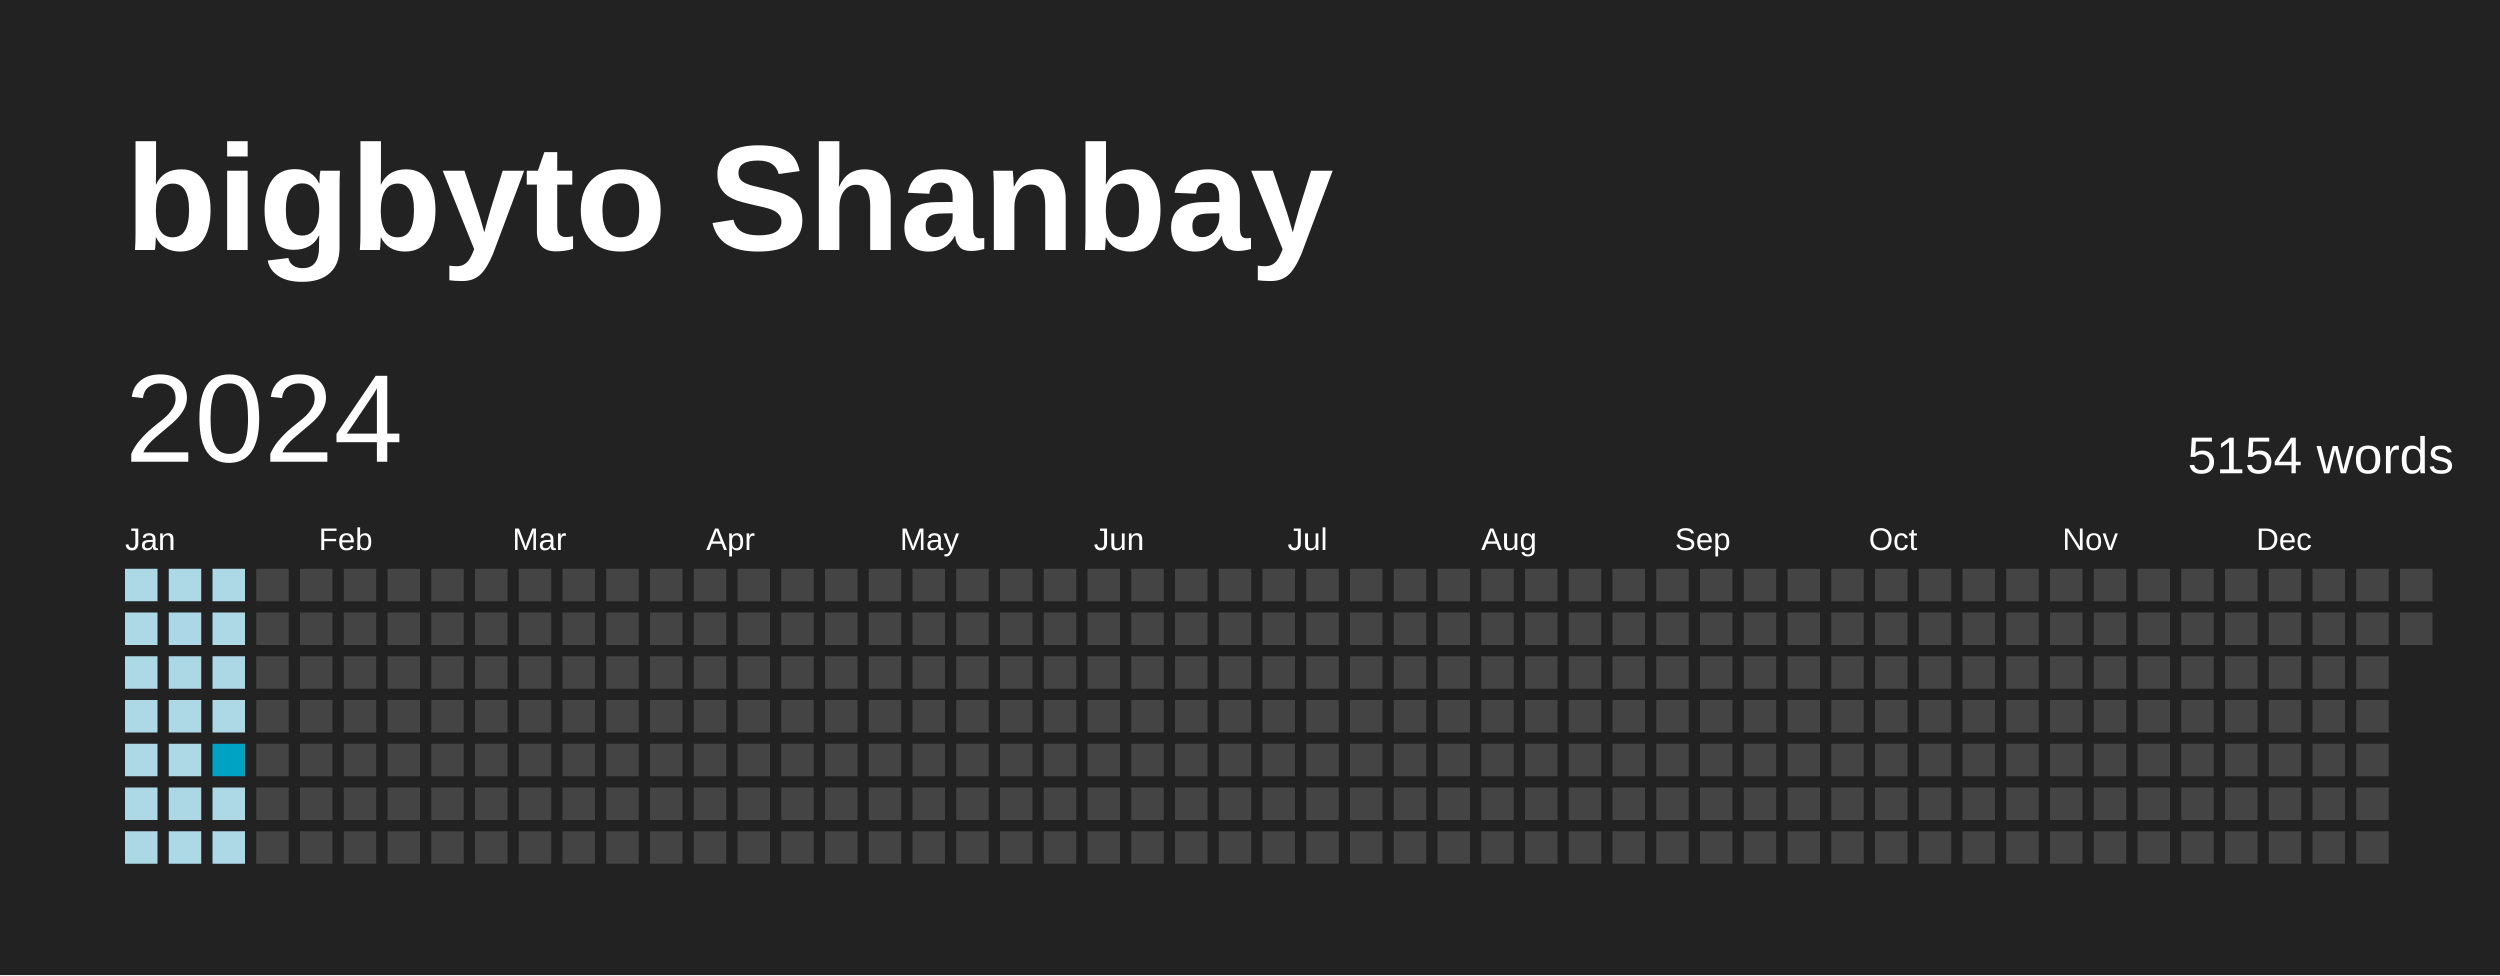
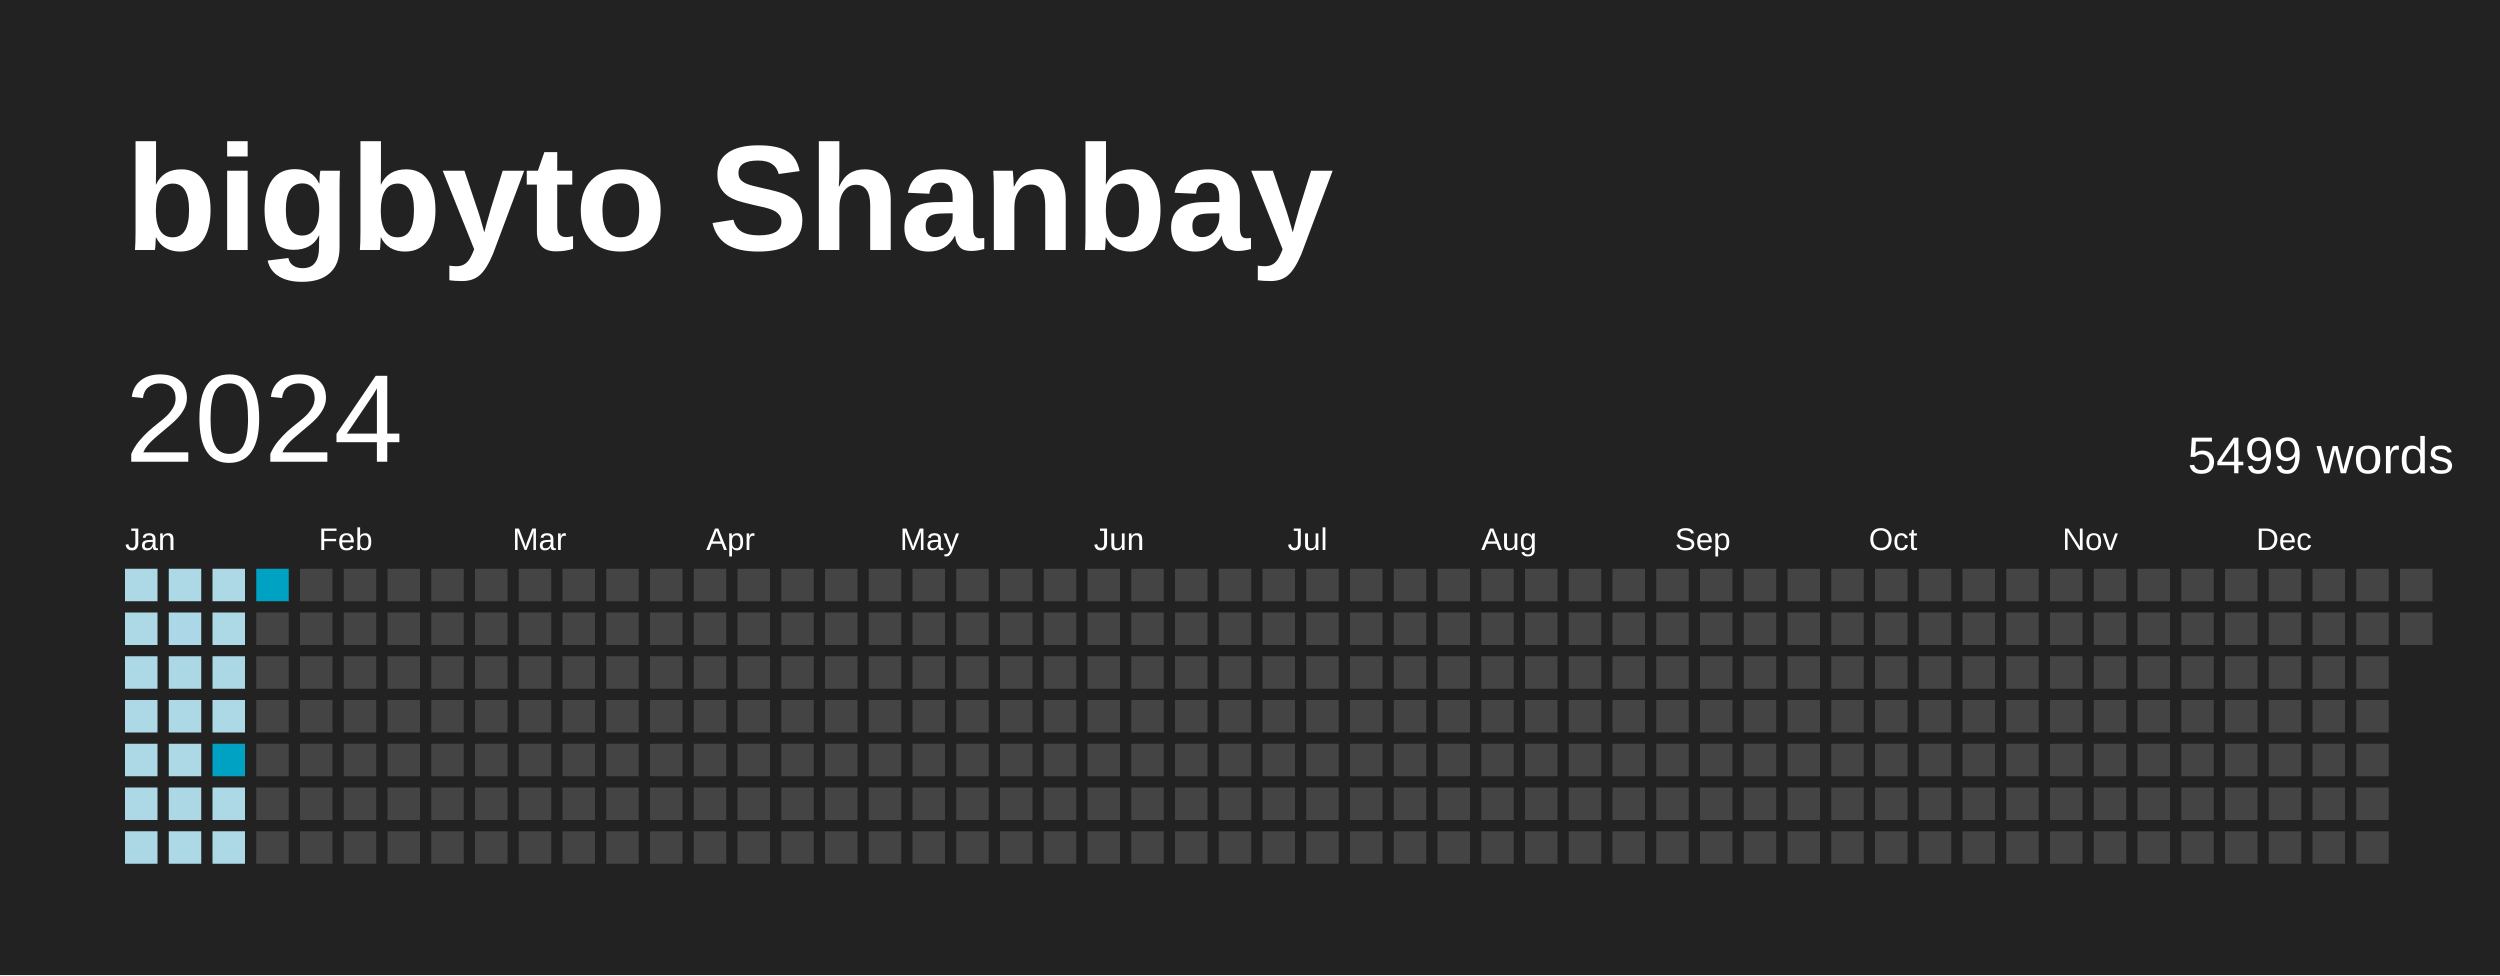
<svg xmlns="http://www.w3.org/2000/svg" baseProfile="full" height="78mm" version="1.1" viewBox="0,0,200,78" width="200mm">
  <defs />
  <rect fill="#222222" height="78" width="200" x="0" y="0" />
  <text fill="#FFFFFF" style="font-size:12px; font-family:Arial; font-weight:bold;" x="10" y="20">bigbyto Shanbay</text>
  <text dominant-baseline="hanging" fill="#FFFFFF" style="font-size:10.0px; font-family:Arial;" x="10" y="30">2024</text>
-   <text dominant-baseline="hanging" fill="#FFFFFF" style="font-size:4.125px; font-family:Arial;" x="175" y="35">5154 words</text>
+   <text dominant-baseline="hanging" fill="#FFFFFF" style="font-size:4.125px; font-family:Arial;" x="175" y="35">5499 words</text>
  <text fill="#FFFFFF" style="font-size:2.5px; font-family:Arial" x="10.0" y="44">Jan</text>
  <text fill="#FFFFFF" style="font-size:2.5px; font-family:Arial" x="25.5" y="44">Feb</text>
  <text fill="#FFFFFF" style="font-size:2.5px; font-family:Arial" x="41.0" y="44">Mar</text>
  <text fill="#FFFFFF" style="font-size:2.5px; font-family:Arial" x="56.5" y="44">Apr</text>
  <text fill="#FFFFFF" style="font-size:2.5px; font-family:Arial" x="72.0" y="44">May</text>
  <text fill="#FFFFFF" style="font-size:2.5px; font-family:Arial" x="87.5" y="44">Jun</text>
  <text fill="#FFFFFF" style="font-size:2.5px; font-family:Arial" x="103.0" y="44">Jul</text>
  <text fill="#FFFFFF" style="font-size:2.5px; font-family:Arial" x="118.5" y="44">Aug</text>
  <text fill="#FFFFFF" style="font-size:2.5px; font-family:Arial" x="134.0" y="44">Sep</text>
  <text fill="#FFFFFF" style="font-size:2.5px; font-family:Arial" x="149.5" y="44">Oct</text>
  <text fill="#FFFFFF" style="font-size:2.5px; font-family:Arial" x="165.0" y="44">Nov</text>
  <text fill="#FFFFFF" style="font-size:2.5px; font-family:Arial" x="180.5" y="44">Dec</text>
  <rect fill="#add8e6" height="2.6" width="2.6" x="10.0" y="45.5" />
  <rect fill="#add8e6" height="2.6" width="2.6" x="10.0" y="49.0" />
  <rect fill="#add8e6" height="2.6" width="2.6" x="10.0" y="52.5" />
  <rect fill="#add8e6" height="2.6" width="2.6" x="10.0" y="56.0" />
  <rect fill="#add8e6" height="2.6" width="2.6" x="10.0" y="59.5" />
  <rect fill="#add8e6" height="2.6" width="2.6" x="10.0" y="63.0" />
  <rect fill="#acd8e6" height="2.6" width="2.6" x="10.0" y="66.5" />
  <rect fill="#add8e6" height="2.6" width="2.6" x="13.5" y="45.5" />
  <rect fill="#abd7e6" height="2.6" width="2.6" x="13.5" y="49.0" />
  <rect fill="#acd8e6" height="2.6" width="2.6" x="13.5" y="52.5" />
  <rect fill="#add8e6" height="2.6" width="2.6" x="13.5" y="56.0" />
  <rect fill="#add8e6" height="2.6" width="2.6" x="13.5" y="59.5" />
  <rect fill="#acd8e6" height="2.6" width="2.6" x="13.5" y="63.0" />
  <rect fill="#add8e6" height="2.6" width="2.6" x="13.5" y="66.5" />
  <rect fill="#add8e6" height="2.6" width="2.6" x="17.0" y="45.5" />
  <rect fill="#add8e6" height="2.6" width="2.6" x="17.0" y="49.0" />
  <rect fill="#acd8e6" height="2.6" width="2.6" x="17.0" y="52.5" />
  <rect fill="#add8e6" height="2.6" width="2.6" x="17.0" y="56.0" />
  <rect fill="#00a2c4" height="2.6" width="2.6" x="17.0" y="59.5" />
  <rect fill="#add8e6" height="2.6" width="2.6" x="17.0" y="63.0" />
  <rect fill="#add8e6" height="2.6" width="2.6" x="17.0" y="66.5" />
-   <rect fill="#444444" height="2.6" width="2.6" x="20.5" y="45.5" />
+   <rect fill="#00a2c4" height="2.6" width="2.6" x="20.5" y="45.5" />
  <rect fill="#444444" height="2.6" width="2.6" x="20.5" y="49.0" />
  <rect fill="#444444" height="2.6" width="2.6" x="20.5" y="52.5" />
  <rect fill="#444444" height="2.6" width="2.6" x="20.5" y="56.0" />
  <rect fill="#444444" height="2.6" width="2.6" x="20.5" y="59.5" />
  <rect fill="#444444" height="2.6" width="2.6" x="20.5" y="63.0" />
  <rect fill="#444444" height="2.6" width="2.6" x="20.5" y="66.5" />
  <rect fill="#444444" height="2.6" width="2.6" x="24.0" y="45.5" />
  <rect fill="#444444" height="2.6" width="2.6" x="24.0" y="49.0" />
  <rect fill="#444444" height="2.6" width="2.6" x="24.0" y="52.5" />
  <rect fill="#444444" height="2.6" width="2.6" x="24.0" y="56.0" />
  <rect fill="#444444" height="2.6" width="2.6" x="24.0" y="59.5" />
  <rect fill="#444444" height="2.6" width="2.6" x="24.0" y="63.0" />
  <rect fill="#444444" height="2.6" width="2.6" x="24.0" y="66.5" />
  <rect fill="#444444" height="2.6" width="2.6" x="27.5" y="45.5" />
  <rect fill="#444444" height="2.6" width="2.6" x="27.5" y="49.0" />
  <rect fill="#444444" height="2.6" width="2.6" x="27.5" y="52.5" />
  <rect fill="#444444" height="2.6" width="2.6" x="27.5" y="56.0" />
  <rect fill="#444444" height="2.6" width="2.6" x="27.5" y="59.5" />
  <rect fill="#444444" height="2.6" width="2.6" x="27.5" y="63.0" />
  <rect fill="#444444" height="2.6" width="2.6" x="27.5" y="66.5" />
  <rect fill="#444444" height="2.6" width="2.6" x="31.0" y="45.5" />
  <rect fill="#444444" height="2.6" width="2.6" x="31.0" y="49.0" />
  <rect fill="#444444" height="2.6" width="2.6" x="31.0" y="52.5" />
  <rect fill="#444444" height="2.6" width="2.6" x="31.0" y="56.0" />
  <rect fill="#444444" height="2.6" width="2.6" x="31.0" y="59.5" />
  <rect fill="#444444" height="2.6" width="2.6" x="31.0" y="63.0" />
  <rect fill="#444444" height="2.6" width="2.6" x="31.0" y="66.5" />
  <rect fill="#444444" height="2.6" width="2.6" x="34.5" y="45.5" />
  <rect fill="#444444" height="2.6" width="2.6" x="34.5" y="49.0" />
  <rect fill="#444444" height="2.6" width="2.6" x="34.5" y="52.5" />
  <rect fill="#444444" height="2.6" width="2.6" x="34.5" y="56.0" />
  <rect fill="#444444" height="2.6" width="2.6" x="34.5" y="59.5" />
  <rect fill="#444444" height="2.6" width="2.6" x="34.5" y="63.0" />
  <rect fill="#444444" height="2.6" width="2.6" x="34.5" y="66.5" />
  <rect fill="#444444" height="2.6" width="2.6" x="38.0" y="45.5" />
  <rect fill="#444444" height="2.6" width="2.6" x="38.0" y="49.0" />
  <rect fill="#444444" height="2.6" width="2.6" x="38.0" y="52.5" />
  <rect fill="#444444" height="2.6" width="2.6" x="38.0" y="56.0" />
  <rect fill="#444444" height="2.6" width="2.6" x="38.0" y="59.5" />
  <rect fill="#444444" height="2.6" width="2.6" x="38.0" y="63.0" />
  <rect fill="#444444" height="2.6" width="2.6" x="38.0" y="66.5" />
  <rect fill="#444444" height="2.6" width="2.6" x="41.5" y="45.5" />
  <rect fill="#444444" height="2.6" width="2.6" x="41.5" y="49.0" />
  <rect fill="#444444" height="2.6" width="2.6" x="41.5" y="52.5" />
  <rect fill="#444444" height="2.6" width="2.6" x="41.5" y="56.0" />
  <rect fill="#444444" height="2.6" width="2.6" x="41.5" y="59.5" />
  <rect fill="#444444" height="2.6" width="2.6" x="41.5" y="63.0" />
  <rect fill="#444444" height="2.6" width="2.6" x="41.5" y="66.5" />
  <rect fill="#444444" height="2.6" width="2.6" x="45.0" y="45.5" />
  <rect fill="#444444" height="2.6" width="2.6" x="45.0" y="49.0" />
  <rect fill="#444444" height="2.6" width="2.6" x="45.0" y="52.5" />
  <rect fill="#444444" height="2.6" width="2.6" x="45.0" y="56.0" />
  <rect fill="#444444" height="2.6" width="2.6" x="45.0" y="59.5" />
  <rect fill="#444444" height="2.6" width="2.6" x="45.0" y="63.0" />
  <rect fill="#444444" height="2.6" width="2.6" x="45.0" y="66.5" />
  <rect fill="#444444" height="2.6" width="2.6" x="48.5" y="45.5" />
  <rect fill="#444444" height="2.6" width="2.6" x="48.5" y="49.0" />
  <rect fill="#444444" height="2.6" width="2.6" x="48.5" y="52.5" />
  <rect fill="#444444" height="2.6" width="2.6" x="48.5" y="56.0" />
  <rect fill="#444444" height="2.6" width="2.6" x="48.5" y="59.5" />
  <rect fill="#444444" height="2.6" width="2.6" x="48.5" y="63.0" />
  <rect fill="#444444" height="2.6" width="2.6" x="48.5" y="66.5" />
  <rect fill="#444444" height="2.6" width="2.6" x="52.0" y="45.5" />
  <rect fill="#444444" height="2.6" width="2.6" x="52.0" y="49.0" />
  <rect fill="#444444" height="2.6" width="2.6" x="52.0" y="52.5" />
  <rect fill="#444444" height="2.6" width="2.6" x="52.0" y="56.0" />
  <rect fill="#444444" height="2.6" width="2.6" x="52.0" y="59.5" />
  <rect fill="#444444" height="2.6" width="2.6" x="52.0" y="63.0" />
  <rect fill="#444444" height="2.6" width="2.6" x="52.0" y="66.5" />
  <rect fill="#444444" height="2.6" width="2.6" x="55.5" y="45.5" />
  <rect fill="#444444" height="2.6" width="2.6" x="55.5" y="49.0" />
  <rect fill="#444444" height="2.6" width="2.6" x="55.5" y="52.5" />
  <rect fill="#444444" height="2.6" width="2.6" x="55.5" y="56.0" />
  <rect fill="#444444" height="2.6" width="2.6" x="55.5" y="59.5" />
  <rect fill="#444444" height="2.6" width="2.6" x="55.5" y="63.0" />
  <rect fill="#444444" height="2.6" width="2.6" x="55.5" y="66.5" />
  <rect fill="#444444" height="2.6" width="2.6" x="59.0" y="45.5" />
  <rect fill="#444444" height="2.6" width="2.6" x="59.0" y="49.0" />
  <rect fill="#444444" height="2.6" width="2.6" x="59.0" y="52.5" />
  <rect fill="#444444" height="2.6" width="2.6" x="59.0" y="56.0" />
  <rect fill="#444444" height="2.6" width="2.6" x="59.0" y="59.5" />
  <rect fill="#444444" height="2.6" width="2.6" x="59.0" y="63.0" />
  <rect fill="#444444" height="2.6" width="2.6" x="59.0" y="66.5" />
  <rect fill="#444444" height="2.6" width="2.6" x="62.5" y="45.5" />
  <rect fill="#444444" height="2.6" width="2.6" x="62.5" y="49.0" />
  <rect fill="#444444" height="2.6" width="2.6" x="62.5" y="52.5" />
  <rect fill="#444444" height="2.6" width="2.6" x="62.5" y="56.0" />
  <rect fill="#444444" height="2.6" width="2.6" x="62.5" y="59.5" />
  <rect fill="#444444" height="2.6" width="2.6" x="62.5" y="63.0" />
  <rect fill="#444444" height="2.6" width="2.6" x="62.5" y="66.5" />
  <rect fill="#444444" height="2.6" width="2.6" x="66.0" y="45.5" />
  <rect fill="#444444" height="2.6" width="2.6" x="66.0" y="49.0" />
  <rect fill="#444444" height="2.6" width="2.6" x="66.0" y="52.5" />
  <rect fill="#444444" height="2.6" width="2.6" x="66.0" y="56.0" />
  <rect fill="#444444" height="2.6" width="2.6" x="66.0" y="59.5" />
  <rect fill="#444444" height="2.6" width="2.6" x="66.0" y="63.0" />
  <rect fill="#444444" height="2.6" width="2.6" x="66.0" y="66.5" />
  <rect fill="#444444" height="2.6" width="2.6" x="69.5" y="45.5" />
  <rect fill="#444444" height="2.6" width="2.6" x="69.5" y="49.0" />
  <rect fill="#444444" height="2.6" width="2.6" x="69.5" y="52.5" />
  <rect fill="#444444" height="2.6" width="2.6" x="69.5" y="56.0" />
  <rect fill="#444444" height="2.6" width="2.6" x="69.5" y="59.5" />
  <rect fill="#444444" height="2.6" width="2.6" x="69.5" y="63.0" />
  <rect fill="#444444" height="2.6" width="2.6" x="69.5" y="66.5" />
  <rect fill="#444444" height="2.6" width="2.6" x="73.0" y="45.5" />
  <rect fill="#444444" height="2.6" width="2.6" x="73.0" y="49.0" />
  <rect fill="#444444" height="2.6" width="2.6" x="73.0" y="52.5" />
  <rect fill="#444444" height="2.6" width="2.6" x="73.0" y="56.0" />
  <rect fill="#444444" height="2.6" width="2.6" x="73.0" y="59.5" />
  <rect fill="#444444" height="2.6" width="2.6" x="73.0" y="63.0" />
  <rect fill="#444444" height="2.6" width="2.6" x="73.0" y="66.5" />
  <rect fill="#444444" height="2.6" width="2.6" x="76.5" y="45.5" />
  <rect fill="#444444" height="2.6" width="2.6" x="76.5" y="49.0" />
  <rect fill="#444444" height="2.6" width="2.6" x="76.5" y="52.5" />
  <rect fill="#444444" height="2.6" width="2.6" x="76.5" y="56.0" />
  <rect fill="#444444" height="2.6" width="2.6" x="76.5" y="59.5" />
  <rect fill="#444444" height="2.6" width="2.6" x="76.5" y="63.0" />
  <rect fill="#444444" height="2.6" width="2.6" x="76.5" y="66.5" />
  <rect fill="#444444" height="2.6" width="2.6" x="80.0" y="45.5" />
  <rect fill="#444444" height="2.6" width="2.6" x="80.0" y="49.0" />
  <rect fill="#444444" height="2.6" width="2.6" x="80.0" y="52.5" />
  <rect fill="#444444" height="2.6" width="2.6" x="80.0" y="56.0" />
  <rect fill="#444444" height="2.6" width="2.6" x="80.0" y="59.5" />
  <rect fill="#444444" height="2.6" width="2.6" x="80.0" y="63.0" />
  <rect fill="#444444" height="2.6" width="2.6" x="80.0" y="66.5" />
  <rect fill="#444444" height="2.6" width="2.6" x="83.5" y="45.5" />
  <rect fill="#444444" height="2.6" width="2.6" x="83.5" y="49.0" />
  <rect fill="#444444" height="2.6" width="2.6" x="83.5" y="52.5" />
  <rect fill="#444444" height="2.6" width="2.6" x="83.5" y="56.0" />
  <rect fill="#444444" height="2.6" width="2.6" x="83.5" y="59.5" />
  <rect fill="#444444" height="2.6" width="2.6" x="83.5" y="63.0" />
  <rect fill="#444444" height="2.6" width="2.6" x="83.5" y="66.5" />
  <rect fill="#444444" height="2.6" width="2.6" x="87.0" y="45.5" />
  <rect fill="#444444" height="2.6" width="2.6" x="87.0" y="49.0" />
  <rect fill="#444444" height="2.6" width="2.6" x="87.0" y="52.5" />
  <rect fill="#444444" height="2.6" width="2.6" x="87.0" y="56.0" />
  <rect fill="#444444" height="2.6" width="2.6" x="87.0" y="59.5" />
  <rect fill="#444444" height="2.6" width="2.6" x="87.0" y="63.0" />
  <rect fill="#444444" height="2.6" width="2.6" x="87.0" y="66.5" />
  <rect fill="#444444" height="2.6" width="2.6" x="90.5" y="45.5" />
  <rect fill="#444444" height="2.6" width="2.6" x="90.5" y="49.0" />
  <rect fill="#444444" height="2.6" width="2.6" x="90.5" y="52.5" />
  <rect fill="#444444" height="2.6" width="2.6" x="90.5" y="56.0" />
  <rect fill="#444444" height="2.6" width="2.6" x="90.5" y="59.5" />
  <rect fill="#444444" height="2.6" width="2.6" x="90.5" y="63.0" />
  <rect fill="#444444" height="2.6" width="2.6" x="90.5" y="66.5" />
  <rect fill="#444444" height="2.6" width="2.6" x="94.0" y="45.5" />
  <rect fill="#444444" height="2.6" width="2.6" x="94.0" y="49.0" />
  <rect fill="#444444" height="2.6" width="2.6" x="94.0" y="52.5" />
  <rect fill="#444444" height="2.6" width="2.6" x="94.0" y="56.0" />
  <rect fill="#444444" height="2.6" width="2.6" x="94.0" y="59.5" />
  <rect fill="#444444" height="2.6" width="2.6" x="94.0" y="63.0" />
  <rect fill="#444444" height="2.6" width="2.6" x="94.0" y="66.5" />
  <rect fill="#444444" height="2.6" width="2.6" x="97.5" y="45.5" />
  <rect fill="#444444" height="2.6" width="2.6" x="97.5" y="49.0" />
  <rect fill="#444444" height="2.6" width="2.6" x="97.5" y="52.5" />
  <rect fill="#444444" height="2.6" width="2.6" x="97.5" y="56.0" />
  <rect fill="#444444" height="2.6" width="2.6" x="97.5" y="59.5" />
  <rect fill="#444444" height="2.6" width="2.6" x="97.5" y="63.0" />
  <rect fill="#444444" height="2.6" width="2.6" x="97.5" y="66.5" />
  <rect fill="#444444" height="2.6" width="2.6" x="101.0" y="45.5" />
  <rect fill="#444444" height="2.6" width="2.6" x="101.0" y="49.0" />
  <rect fill="#444444" height="2.6" width="2.6" x="101.0" y="52.5" />
  <rect fill="#444444" height="2.6" width="2.6" x="101.0" y="56.0" />
  <rect fill="#444444" height="2.6" width="2.6" x="101.0" y="59.5" />
  <rect fill="#444444" height="2.6" width="2.6" x="101.0" y="63.0" />
  <rect fill="#444444" height="2.6" width="2.6" x="101.0" y="66.5" />
  <rect fill="#444444" height="2.6" width="2.6" x="104.5" y="45.5" />
  <rect fill="#444444" height="2.6" width="2.6" x="104.5" y="49.0" />
  <rect fill="#444444" height="2.6" width="2.6" x="104.5" y="52.5" />
  <rect fill="#444444" height="2.6" width="2.6" x="104.5" y="56.0" />
  <rect fill="#444444" height="2.6" width="2.6" x="104.5" y="59.5" />
  <rect fill="#444444" height="2.6" width="2.6" x="104.5" y="63.0" />
  <rect fill="#444444" height="2.6" width="2.6" x="104.5" y="66.5" />
  <rect fill="#444444" height="2.6" width="2.6" x="108.0" y="45.5" />
  <rect fill="#444444" height="2.6" width="2.6" x="108.0" y="49.0" />
  <rect fill="#444444" height="2.6" width="2.6" x="108.0" y="52.5" />
  <rect fill="#444444" height="2.6" width="2.6" x="108.0" y="56.0" />
  <rect fill="#444444" height="2.6" width="2.6" x="108.0" y="59.5" />
  <rect fill="#444444" height="2.6" width="2.6" x="108.0" y="63.0" />
  <rect fill="#444444" height="2.6" width="2.6" x="108.0" y="66.5" />
  <rect fill="#444444" height="2.6" width="2.6" x="111.5" y="45.5" />
  <rect fill="#444444" height="2.6" width="2.6" x="111.5" y="49.0" />
  <rect fill="#444444" height="2.6" width="2.6" x="111.5" y="52.5" />
  <rect fill="#444444" height="2.6" width="2.6" x="111.5" y="56.0" />
  <rect fill="#444444" height="2.6" width="2.6" x="111.5" y="59.5" />
  <rect fill="#444444" height="2.6" width="2.6" x="111.5" y="63.0" />
  <rect fill="#444444" height="2.6" width="2.6" x="111.5" y="66.5" />
  <rect fill="#444444" height="2.6" width="2.6" x="115.0" y="45.5" />
  <rect fill="#444444" height="2.6" width="2.6" x="115.0" y="49.0" />
  <rect fill="#444444" height="2.6" width="2.6" x="115.0" y="52.5" />
  <rect fill="#444444" height="2.6" width="2.6" x="115.0" y="56.0" />
  <rect fill="#444444" height="2.6" width="2.6" x="115.0" y="59.5" />
  <rect fill="#444444" height="2.6" width="2.6" x="115.0" y="63.0" />
  <rect fill="#444444" height="2.6" width="2.6" x="115.0" y="66.5" />
  <rect fill="#444444" height="2.6" width="2.6" x="118.5" y="45.5" />
  <rect fill="#444444" height="2.6" width="2.6" x="118.5" y="49.0" />
  <rect fill="#444444" height="2.6" width="2.6" x="118.5" y="52.5" />
  <rect fill="#444444" height="2.6" width="2.6" x="118.5" y="56.0" />
  <rect fill="#444444" height="2.6" width="2.6" x="118.5" y="59.5" />
  <rect fill="#444444" height="2.6" width="2.6" x="118.5" y="63.0" />
  <rect fill="#444444" height="2.6" width="2.6" x="118.5" y="66.5" />
  <rect fill="#444444" height="2.6" width="2.6" x="122.0" y="45.5" />
  <rect fill="#444444" height="2.6" width="2.6" x="122.0" y="49.0" />
  <rect fill="#444444" height="2.6" width="2.6" x="122.0" y="52.5" />
  <rect fill="#444444" height="2.6" width="2.6" x="122.0" y="56.0" />
  <rect fill="#444444" height="2.6" width="2.6" x="122.0" y="59.5" />
  <rect fill="#444444" height="2.6" width="2.6" x="122.0" y="63.0" />
  <rect fill="#444444" height="2.6" width="2.6" x="122.0" y="66.5" />
  <rect fill="#444444" height="2.6" width="2.6" x="125.5" y="45.5" />
  <rect fill="#444444" height="2.6" width="2.6" x="125.5" y="49.0" />
  <rect fill="#444444" height="2.6" width="2.6" x="125.5" y="52.5" />
  <rect fill="#444444" height="2.6" width="2.6" x="125.5" y="56.0" />
  <rect fill="#444444" height="2.6" width="2.6" x="125.5" y="59.5" />
  <rect fill="#444444" height="2.6" width="2.6" x="125.5" y="63.0" />
  <rect fill="#444444" height="2.6" width="2.6" x="125.5" y="66.5" />
  <rect fill="#444444" height="2.6" width="2.6" x="129.0" y="45.5" />
  <rect fill="#444444" height="2.6" width="2.6" x="129.0" y="49.0" />
  <rect fill="#444444" height="2.6" width="2.6" x="129.0" y="52.5" />
  <rect fill="#444444" height="2.6" width="2.6" x="129.0" y="56.0" />
  <rect fill="#444444" height="2.6" width="2.6" x="129.0" y="59.5" />
  <rect fill="#444444" height="2.6" width="2.6" x="129.0" y="63.0" />
  <rect fill="#444444" height="2.6" width="2.6" x="129.0" y="66.5" />
  <rect fill="#444444" height="2.6" width="2.6" x="132.5" y="45.5" />
  <rect fill="#444444" height="2.6" width="2.6" x="132.5" y="49.0" />
  <rect fill="#444444" height="2.6" width="2.6" x="132.5" y="52.5" />
  <rect fill="#444444" height="2.6" width="2.6" x="132.5" y="56.0" />
  <rect fill="#444444" height="2.6" width="2.6" x="132.5" y="59.5" />
  <rect fill="#444444" height="2.6" width="2.6" x="132.5" y="63.0" />
  <rect fill="#444444" height="2.6" width="2.6" x="132.5" y="66.5" />
  <rect fill="#444444" height="2.6" width="2.6" x="136.0" y="45.5" />
  <rect fill="#444444" height="2.6" width="2.6" x="136.0" y="49.0" />
  <rect fill="#444444" height="2.6" width="2.6" x="136.0" y="52.5" />
  <rect fill="#444444" height="2.6" width="2.6" x="136.0" y="56.0" />
  <rect fill="#444444" height="2.6" width="2.6" x="136.0" y="59.5" />
  <rect fill="#444444" height="2.6" width="2.6" x="136.0" y="63.0" />
  <rect fill="#444444" height="2.6" width="2.6" x="136.0" y="66.5" />
  <rect fill="#444444" height="2.6" width="2.6" x="139.5" y="45.5" />
  <rect fill="#444444" height="2.6" width="2.6" x="139.5" y="49.0" />
  <rect fill="#444444" height="2.6" width="2.6" x="139.5" y="52.5" />
  <rect fill="#444444" height="2.6" width="2.6" x="139.5" y="56.0" />
  <rect fill="#444444" height="2.6" width="2.6" x="139.5" y="59.5" />
  <rect fill="#444444" height="2.6" width="2.6" x="139.5" y="63.0" />
  <rect fill="#444444" height="2.6" width="2.6" x="139.5" y="66.5" />
  <rect fill="#444444" height="2.6" width="2.6" x="143.0" y="45.5" />
  <rect fill="#444444" height="2.6" width="2.6" x="143.0" y="49.0" />
  <rect fill="#444444" height="2.6" width="2.6" x="143.0" y="52.5" />
  <rect fill="#444444" height="2.6" width="2.6" x="143.0" y="56.0" />
  <rect fill="#444444" height="2.6" width="2.6" x="143.0" y="59.5" />
  <rect fill="#444444" height="2.6" width="2.6" x="143.0" y="63.0" />
  <rect fill="#444444" height="2.6" width="2.6" x="143.0" y="66.5" />
  <rect fill="#444444" height="2.6" width="2.6" x="146.5" y="45.5" />
  <rect fill="#444444" height="2.6" width="2.6" x="146.5" y="49.0" />
  <rect fill="#444444" height="2.6" width="2.6" x="146.5" y="52.5" />
  <rect fill="#444444" height="2.6" width="2.6" x="146.5" y="56.0" />
  <rect fill="#444444" height="2.6" width="2.6" x="146.5" y="59.5" />
  <rect fill="#444444" height="2.6" width="2.6" x="146.5" y="63.0" />
  <rect fill="#444444" height="2.6" width="2.6" x="146.5" y="66.5" />
  <rect fill="#444444" height="2.6" width="2.6" x="150.0" y="45.5" />
  <rect fill="#444444" height="2.6" width="2.6" x="150.0" y="49.0" />
  <rect fill="#444444" height="2.6" width="2.6" x="150.0" y="52.5" />
  <rect fill="#444444" height="2.6" width="2.6" x="150.0" y="56.0" />
  <rect fill="#444444" height="2.6" width="2.6" x="150.0" y="59.5" />
  <rect fill="#444444" height="2.6" width="2.6" x="150.0" y="63.0" />
  <rect fill="#444444" height="2.6" width="2.6" x="150.0" y="66.5" />
  <rect fill="#444444" height="2.6" width="2.6" x="153.5" y="45.5" />
  <rect fill="#444444" height="2.6" width="2.6" x="153.5" y="49.0" />
  <rect fill="#444444" height="2.6" width="2.6" x="153.5" y="52.5" />
  <rect fill="#444444" height="2.6" width="2.6" x="153.5" y="56.0" />
  <rect fill="#444444" height="2.6" width="2.6" x="153.5" y="59.5" />
  <rect fill="#444444" height="2.6" width="2.6" x="153.5" y="63.0" />
  <rect fill="#444444" height="2.6" width="2.6" x="153.5" y="66.5" />
  <rect fill="#444444" height="2.6" width="2.6" x="157.0" y="45.5" />
  <rect fill="#444444" height="2.6" width="2.6" x="157.0" y="49.0" />
  <rect fill="#444444" height="2.6" width="2.6" x="157.0" y="52.5" />
  <rect fill="#444444" height="2.6" width="2.6" x="157.0" y="56.0" />
  <rect fill="#444444" height="2.6" width="2.6" x="157.0" y="59.5" />
  <rect fill="#444444" height="2.6" width="2.6" x="157.0" y="63.0" />
  <rect fill="#444444" height="2.6" width="2.6" x="157.0" y="66.5" />
  <rect fill="#444444" height="2.6" width="2.6" x="160.5" y="45.5" />
  <rect fill="#444444" height="2.6" width="2.6" x="160.5" y="49.0" />
  <rect fill="#444444" height="2.6" width="2.6" x="160.5" y="52.5" />
  <rect fill="#444444" height="2.6" width="2.6" x="160.5" y="56.0" />
  <rect fill="#444444" height="2.6" width="2.6" x="160.5" y="59.5" />
  <rect fill="#444444" height="2.6" width="2.6" x="160.5" y="63.0" />
  <rect fill="#444444" height="2.6" width="2.6" x="160.5" y="66.5" />
  <rect fill="#444444" height="2.6" width="2.6" x="164.0" y="45.5" />
  <rect fill="#444444" height="2.6" width="2.6" x="164.0" y="49.0" />
  <rect fill="#444444" height="2.6" width="2.6" x="164.0" y="52.5" />
  <rect fill="#444444" height="2.6" width="2.6" x="164.0" y="56.0" />
  <rect fill="#444444" height="2.6" width="2.6" x="164.0" y="59.5" />
  <rect fill="#444444" height="2.6" width="2.6" x="164.0" y="63.0" />
  <rect fill="#444444" height="2.6" width="2.6" x="164.0" y="66.5" />
  <rect fill="#444444" height="2.6" width="2.6" x="167.5" y="45.5" />
  <rect fill="#444444" height="2.6" width="2.6" x="167.5" y="49.0" />
  <rect fill="#444444" height="2.6" width="2.6" x="167.5" y="52.5" />
  <rect fill="#444444" height="2.6" width="2.6" x="167.5" y="56.0" />
  <rect fill="#444444" height="2.6" width="2.6" x="167.5" y="59.5" />
  <rect fill="#444444" height="2.6" width="2.6" x="167.5" y="63.0" />
  <rect fill="#444444" height="2.6" width="2.6" x="167.5" y="66.5" />
  <rect fill="#444444" height="2.6" width="2.6" x="171.0" y="45.5" />
  <rect fill="#444444" height="2.6" width="2.6" x="171.0" y="49.0" />
  <rect fill="#444444" height="2.6" width="2.6" x="171.0" y="52.5" />
  <rect fill="#444444" height="2.6" width="2.6" x="171.0" y="56.0" />
  <rect fill="#444444" height="2.6" width="2.6" x="171.0" y="59.5" />
  <rect fill="#444444" height="2.6" width="2.6" x="171.0" y="63.0" />
  <rect fill="#444444" height="2.6" width="2.6" x="171.0" y="66.5" />
  <rect fill="#444444" height="2.6" width="2.6" x="174.5" y="45.5" />
  <rect fill="#444444" height="2.6" width="2.6" x="174.5" y="49.0" />
  <rect fill="#444444" height="2.6" width="2.6" x="174.5" y="52.5" />
  <rect fill="#444444" height="2.6" width="2.6" x="174.5" y="56.0" />
  <rect fill="#444444" height="2.6" width="2.6" x="174.5" y="59.5" />
  <rect fill="#444444" height="2.6" width="2.6" x="174.5" y="63.0" />
  <rect fill="#444444" height="2.6" width="2.6" x="174.5" y="66.5" />
  <rect fill="#444444" height="2.6" width="2.6" x="178.0" y="45.5" />
  <rect fill="#444444" height="2.6" width="2.6" x="178.0" y="49.0" />
  <rect fill="#444444" height="2.6" width="2.6" x="178.0" y="52.5" />
  <rect fill="#444444" height="2.6" width="2.6" x="178.0" y="56.0" />
  <rect fill="#444444" height="2.6" width="2.6" x="178.0" y="59.5" />
  <rect fill="#444444" height="2.6" width="2.6" x="178.0" y="63.0" />
  <rect fill="#444444" height="2.6" width="2.6" x="178.0" y="66.5" />
  <rect fill="#444444" height="2.6" width="2.6" x="181.5" y="45.5" />
  <rect fill="#444444" height="2.6" width="2.6" x="181.5" y="49.0" />
  <rect fill="#444444" height="2.6" width="2.6" x="181.5" y="52.5" />
  <rect fill="#444444" height="2.6" width="2.6" x="181.5" y="56.0" />
  <rect fill="#444444" height="2.6" width="2.6" x="181.5" y="59.5" />
  <rect fill="#444444" height="2.6" width="2.6" x="181.5" y="63.0" />
  <rect fill="#444444" height="2.6" width="2.6" x="181.5" y="66.5" />
  <rect fill="#444444" height="2.6" width="2.6" x="185.0" y="45.5" />
  <rect fill="#444444" height="2.6" width="2.6" x="185.0" y="49.0" />
  <rect fill="#444444" height="2.6" width="2.6" x="185.0" y="52.5" />
  <rect fill="#444444" height="2.6" width="2.6" x="185.0" y="56.0" />
  <rect fill="#444444" height="2.6" width="2.6" x="185.0" y="59.5" />
  <rect fill="#444444" height="2.6" width="2.6" x="185.0" y="63.0" />
  <rect fill="#444444" height="2.6" width="2.6" x="185.0" y="66.5" />
  <rect fill="#444444" height="2.6" width="2.6" x="188.5" y="45.5" />
  <rect fill="#444444" height="2.6" width="2.6" x="188.5" y="49.0" />
  <rect fill="#444444" height="2.6" width="2.6" x="188.5" y="52.5" />
  <rect fill="#444444" height="2.6" width="2.6" x="188.5" y="56.0" />
  <rect fill="#444444" height="2.6" width="2.6" x="188.5" y="59.5" />
  <rect fill="#444444" height="2.6" width="2.6" x="188.5" y="63.0" />
  <rect fill="#444444" height="2.6" width="2.6" x="188.5" y="66.5" />
  <rect fill="#444444" height="2.6" width="2.6" x="192.0" y="45.5" />
  <rect fill="#444444" height="2.6" width="2.6" x="192.0" y="49.0" />
</svg>
